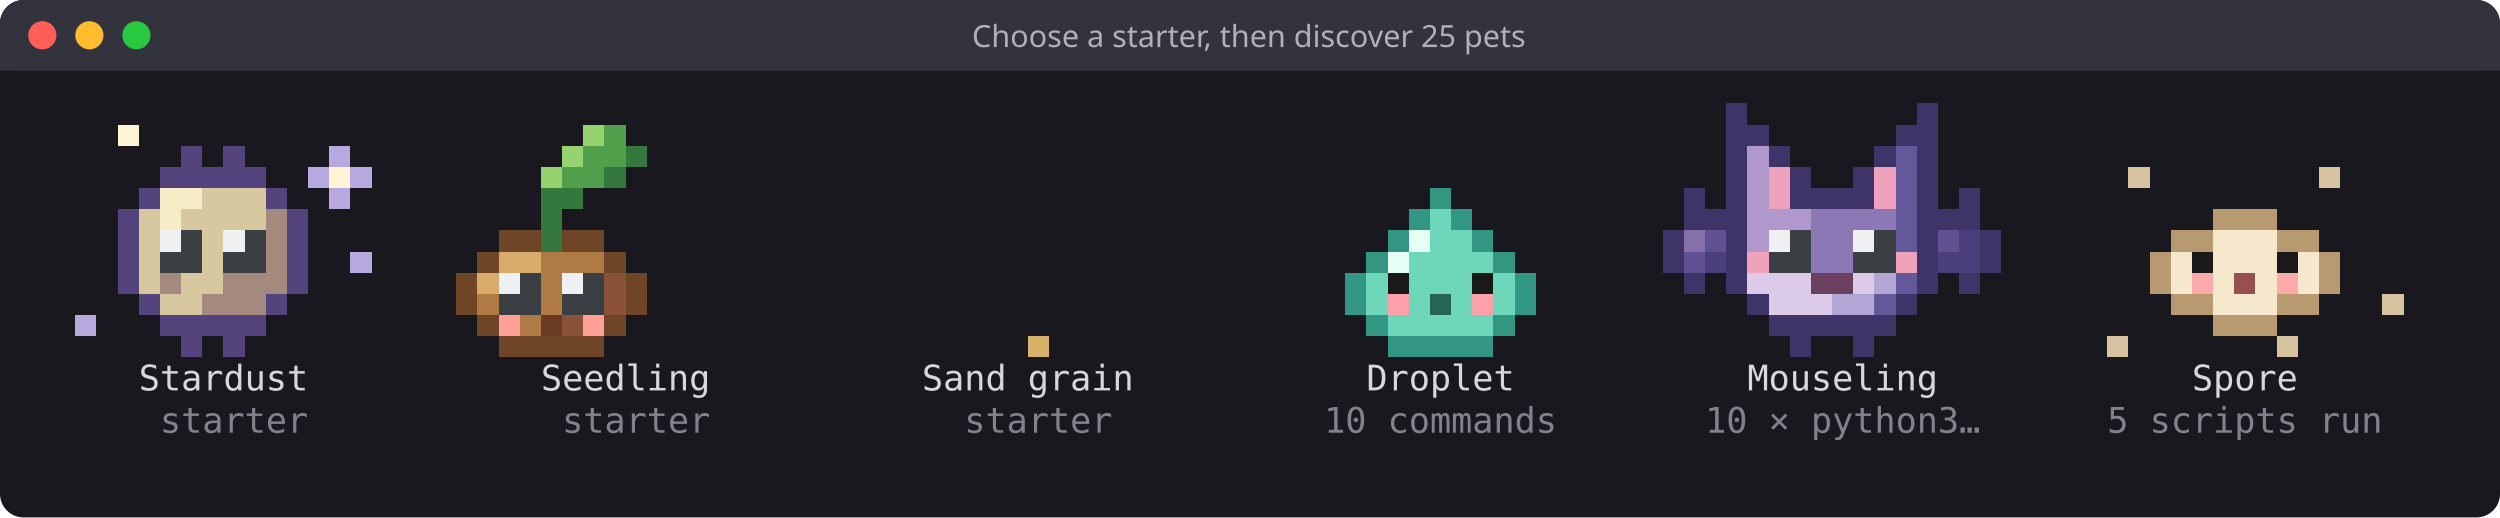
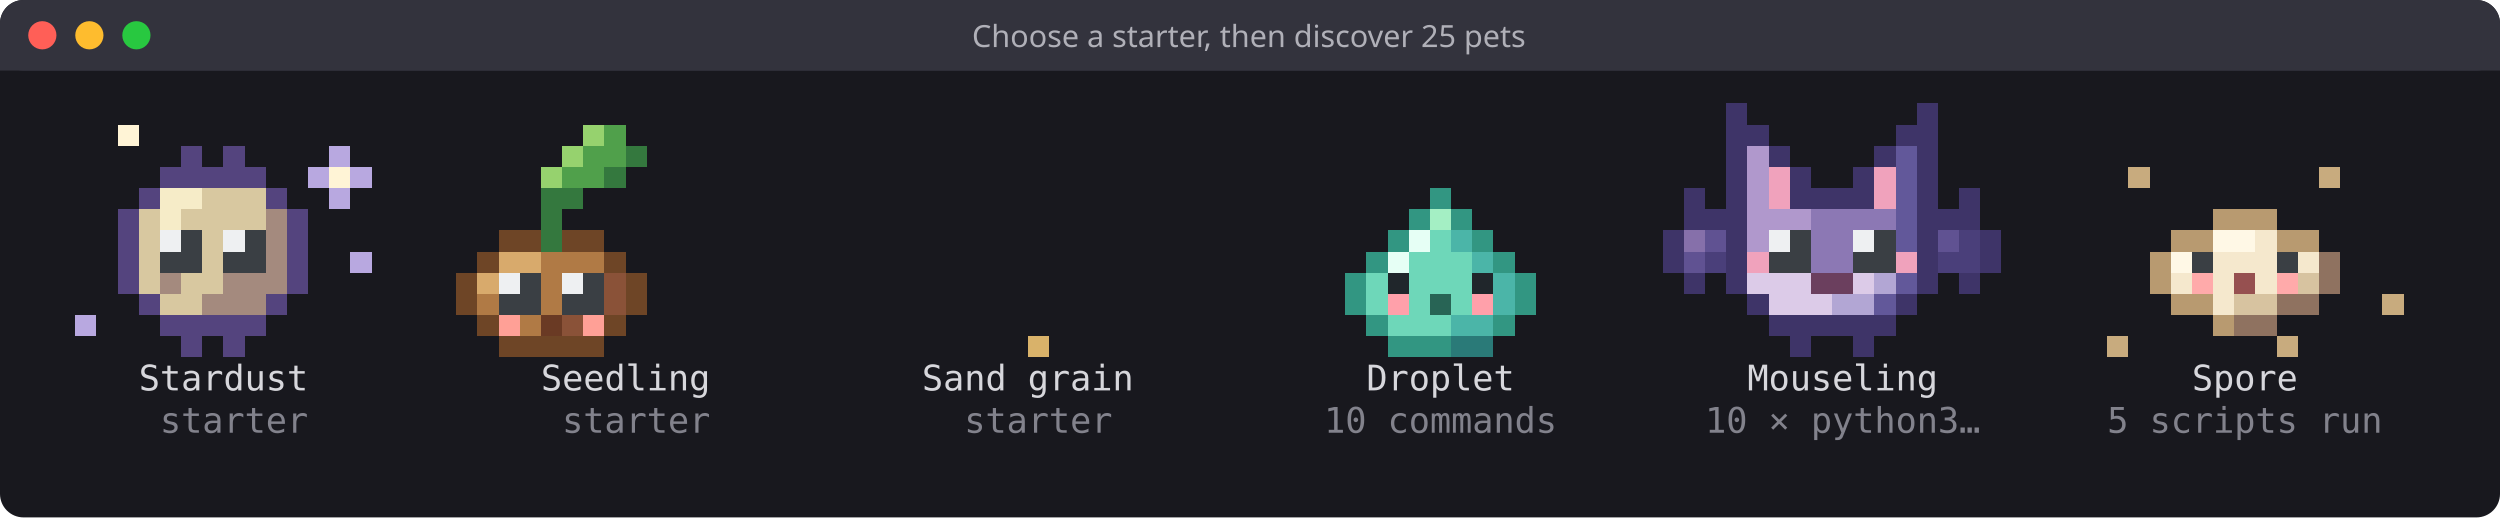
<svg xmlns="http://www.w3.org/2000/svg" width="1063" height="220" viewBox="0 0 1063 220">
  <rect width="1063" height="220" rx="10" fill="#18181e" />
  <rect width="1063" height="30" rx="10" fill="#33333d" />
  <rect y="20" width="1063" height="10" fill="#33333d" />
  <circle cx="18" cy="15" r="6" fill="#ff5f57" />
  <circle cx="38" cy="15" r="6" fill="#febc2e" />
  <circle cx="58" cy="15" r="6" fill="#28c840" />
  <text x="531" y="20" fill="#b0b0b8" font-family="sans-serif" font-size="13" text-anchor="middle">Choose a starter, then discover 25 pets</text>
  <g shape-rendering="crispEdges">
    <rect x="50" y="53" width="9" height="9" fill="#fff4d6" />
    <rect x="248" y="53" width="9" height="9" fill="#96d26e" />
    <rect x="257" y="53" width="9" height="9" fill="#50a04b" />
    <rect x="734" y="44" width="9" height="18" fill="#3e3468" />
    <rect x="734" y="44" width="9" height="9" fill="#3e3468" />
    <rect x="743" y="53" width="9" height="9" fill="#3e3468" />
    <rect x="806" y="53" width="9" height="9" fill="#3e3468" />
    <rect x="815" y="44" width="9" height="18" fill="#3e3468" />
    <rect x="815" y="44" width="9" height="9" fill="#3e3468" />
    <rect x="68" y="71" width="9" height="9" fill="#54447e" />
    <rect x="77" y="62" width="9" height="18" fill="#54447e" />
    <rect x="77" y="62" width="9" height="9" fill="#54447e" />
    <rect x="86" y="71" width="9" height="9" fill="#54447e" />
    <rect x="95" y="62" width="9" height="18" fill="#54447e" />
    <rect x="95" y="62" width="9" height="9" fill="#54447e" />
    <rect x="104" y="71" width="9" height="9" fill="#54447e" />
    <rect x="131" y="71" width="9" height="9" fill="#b8a8e0" />
    <rect x="140" y="62" width="9" height="18" fill="#fff4d6" />
    <rect x="140" y="62" width="9" height="9" fill="#b8a8e0" />
    <rect x="149" y="71" width="9" height="9" fill="#b8a8e0" />
    <rect x="230" y="71" width="9" height="9" fill="#96d26e" />
    <rect x="239" y="62" width="9" height="18" fill="#50a04b" />
    <rect x="239" y="62" width="9" height="9" fill="#96d26e" />
    <rect x="248" y="62" width="9" height="18" fill="#50a04b" />
    <rect x="248" y="62" width="9" height="9" fill="#50a04b" />
    <rect x="257" y="62" width="9" height="18" fill="#34783e" />
    <rect x="257" y="62" width="9" height="9" fill="#50a04b" />
    <rect x="266" y="62" width="9" height="9" fill="#34783e" />
    <rect x="734" y="62" width="9" height="18" fill="#3e3468" />
    <rect x="734" y="62" width="9" height="9" fill="#3e3468" />
    <rect x="743" y="62" width="9" height="18" fill="#b098cc" />
    <rect x="743" y="62" width="9" height="9" fill="#b098cc" />
    <rect x="752" y="62" width="9" height="18" fill="#f0a2bc" />
    <rect x="752" y="62" width="9" height="9" fill="#3e3468" />
    <rect x="761" y="71" width="9" height="9" fill="#3e3468" />
    <rect x="788" y="71" width="9" height="9" fill="#3e3468" />
    <rect x="797" y="62" width="9" height="18" fill="#f0a2bc" />
    <rect x="797" y="62" width="9" height="9" fill="#3e3468" />
    <rect x="806" y="62" width="9" height="18" fill="#62589a" />
    <rect x="806" y="62" width="9" height="9" fill="#62589a" />
    <rect x="815" y="62" width="9" height="18" fill="#3e3468" />
    <rect x="815" y="62" width="9" height="9" fill="#3e3468" />
-     <rect x="905" y="71" width="9" height="9" fill="#d7c3a0" />
-     <rect x="986" y="71" width="9" height="9" fill="#d7c3a0" />
+     <rect x="905" y="71" width="9" height="9" fill="#c8ab7e" />
+     <rect x="986" y="71" width="9" height="9" fill="#c8ab7e" />
    <rect x="50" y="89" width="9" height="9" fill="#54447e" />
    <rect x="59" y="80" width="9" height="18" fill="#d8c8a0" />
    <rect x="59" y="80" width="9" height="9" fill="#54447e" />
    <rect x="68" y="80" width="9" height="18" fill="#f6ecc8" />
    <rect x="68" y="80" width="9" height="9" fill="#f6ecc8" />
    <rect x="77" y="80" width="9" height="18" fill="#d8c8a0" />
    <rect x="77" y="80" width="9" height="9" fill="#f6ecc8" />
    <rect x="86" y="80" width="9" height="18" fill="#d8c8a0" />
    <rect x="86" y="80" width="9" height="9" fill="#d8c8a0" />
    <rect x="95" y="80" width="9" height="18" fill="#d8c8a0" />
    <rect x="95" y="80" width="9" height="9" fill="#d8c8a0" />
    <rect x="104" y="80" width="9" height="18" fill="#d8c8a0" />
    <rect x="104" y="80" width="9" height="9" fill="#d8c8a0" />
    <rect x="113" y="80" width="9" height="18" fill="#a48a7e" />
    <rect x="113" y="80" width="9" height="9" fill="#54447e" />
    <rect x="122" y="89" width="9" height="9" fill="#54447e" />
    <rect x="140" y="80" width="9" height="9" fill="#b8a8e0" />
    <rect x="230" y="80" width="9" height="18" fill="#34783e" />
    <rect x="230" y="80" width="9" height="9" fill="#34783e" />
    <rect x="239" y="80" width="9" height="9" fill="#34783e" />
    <rect x="599" y="89" width="9" height="9" fill="#329682" />
-     <rect x="608" y="80" width="9" height="18" fill="#6ed7b9" />
+     <rect x="608" y="80" width="9" height="18" fill="#a4efc4" />
    <rect x="608" y="80" width="9" height="9" fill="#329682" />
    <rect x="617" y="89" width="9" height="9" fill="#329682" />
    <rect x="716" y="80" width="9" height="18" fill="#3e3468" />
    <rect x="716" y="80" width="9" height="9" fill="#3e3468" />
    <rect x="725" y="89" width="9" height="9" fill="#3e3468" />
    <rect x="734" y="80" width="9" height="18" fill="#3e3468" />
    <rect x="734" y="80" width="9" height="9" fill="#3e3468" />
    <rect x="743" y="80" width="9" height="18" fill="#b098cc" />
    <rect x="743" y="80" width="9" height="9" fill="#b098cc" />
    <rect x="752" y="80" width="9" height="18" fill="#b098cc" />
    <rect x="752" y="80" width="9" height="9" fill="#f0a2bc" />
    <rect x="761" y="80" width="9" height="18" fill="#b098cc" />
    <rect x="761" y="80" width="9" height="9" fill="#3e3468" />
    <rect x="770" y="80" width="9" height="18" fill="#8c78b4" />
    <rect x="770" y="80" width="9" height="9" fill="#3e3468" />
    <rect x="779" y="80" width="9" height="18" fill="#8c78b4" />
    <rect x="779" y="80" width="9" height="9" fill="#3e3468" />
    <rect x="788" y="80" width="9" height="18" fill="#8c78b4" />
    <rect x="788" y="80" width="9" height="9" fill="#3e3468" />
    <rect x="797" y="80" width="9" height="18" fill="#8c78b4" />
    <rect x="797" y="80" width="9" height="9" fill="#f0a2bc" />
    <rect x="806" y="80" width="9" height="18" fill="#62589a" />
    <rect x="806" y="80" width="9" height="9" fill="#62589a" />
    <rect x="815" y="80" width="9" height="18" fill="#3e3468" />
    <rect x="815" y="80" width="9" height="9" fill="#3e3468" />
    <rect x="824" y="89" width="9" height="9" fill="#3e3468" />
    <rect x="833" y="80" width="9" height="18" fill="#3e3468" />
    <rect x="833" y="80" width="9" height="9" fill="#3e3468" />
    <rect x="941" y="89" width="9" height="9" fill="#b89a70" />
    <rect x="950" y="89" width="9" height="9" fill="#b89a70" />
    <rect x="959" y="89" width="9" height="9" fill="#b89a70" />
    <rect x="50" y="98" width="9" height="18" fill="#54447e" />
    <rect x="50" y="98" width="9" height="9" fill="#54447e" />
    <rect x="59" y="98" width="9" height="18" fill="#d8c8a0" />
    <rect x="59" y="98" width="9" height="9" fill="#d8c8a0" />
    <rect x="68" y="98" width="9" height="18" fill="#3a3f44" />
    <rect x="68" y="98" width="9" height="9" fill="#eef0f2" />
    <rect x="77" y="98" width="9" height="18" fill="#3a3f44" />
    <rect x="77" y="98" width="9" height="9" fill="#3a3f44" />
    <rect x="86" y="98" width="9" height="18" fill="#d8c8a0" />
    <rect x="86" y="98" width="9" height="9" fill="#d8c8a0" />
    <rect x="95" y="98" width="9" height="18" fill="#3a3f44" />
    <rect x="95" y="98" width="9" height="9" fill="#eef0f2" />
    <rect x="104" y="98" width="9" height="18" fill="#3a3f44" />
    <rect x="104" y="98" width="9" height="9" fill="#3a3f44" />
    <rect x="113" y="98" width="9" height="18" fill="#a48a7e" />
    <rect x="113" y="98" width="9" height="9" fill="#a48a7e" />
    <rect x="122" y="98" width="9" height="18" fill="#54447e" />
    <rect x="122" y="98" width="9" height="9" fill="#54447e" />
    <rect x="149" y="107" width="9" height="9" fill="#b8a8e0" />
    <rect x="203" y="107" width="9" height="9" fill="#6e4526" />
    <rect x="212" y="98" width="9" height="18" fill="#d8aa6c" />
    <rect x="212" y="98" width="9" height="9" fill="#6e4526" />
    <rect x="221" y="98" width="9" height="18" fill="#d8aa6c" />
    <rect x="221" y="98" width="9" height="9" fill="#6e4526" />
    <rect x="230" y="98" width="9" height="18" fill="#b07a45" />
    <rect x="230" y="98" width="9" height="9" fill="#34783e" />
    <rect x="239" y="98" width="9" height="18" fill="#b07a45" />
    <rect x="239" y="98" width="9" height="9" fill="#6e4526" />
    <rect x="248" y="98" width="9" height="18" fill="#b07a45" />
    <rect x="248" y="98" width="9" height="9" fill="#6e4526" />
    <rect x="257" y="107" width="9" height="9" fill="#6e4526" />
    <rect x="581" y="107" width="9" height="9" fill="#329682" />
    <rect x="590" y="98" width="9" height="18" fill="#e6fff5" />
    <rect x="590" y="98" width="9" height="9" fill="#329682" />
    <rect x="599" y="98" width="9" height="18" fill="#6ed7b9" />
    <rect x="599" y="98" width="9" height="9" fill="#e6fff5" />
    <rect x="608" y="98" width="9" height="18" fill="#6ed7b9" />
    <rect x="608" y="98" width="9" height="9" fill="#6ed7b9" />
    <rect x="617" y="98" width="9" height="18" fill="#6ed7b9" />
-     <rect x="617" y="98" width="9" height="9" fill="#6ed7b9" />
-     <rect x="626" y="98" width="9" height="18" fill="#6ed7b9" />
+     <rect x="617" y="98" width="9" height="9" fill="#4bb5a8" />
+     <rect x="626" y="98" width="9" height="18" fill="#4bb5a8" />
    <rect x="626" y="98" width="9" height="9" fill="#329682" />
    <rect x="635" y="107" width="9" height="9" fill="#329682" />
    <rect x="707" y="98" width="9" height="18" fill="#3e3468" />
    <rect x="707" y="98" width="9" height="9" fill="#3e3468" />
    <rect x="716" y="98" width="9" height="18" fill="#605292" />
    <rect x="716" y="98" width="9" height="9" fill="#8670aa" />
    <rect x="725" y="98" width="9" height="18" fill="#4a3f7a" />
    <rect x="725" y="98" width="9" height="9" fill="#605292" />
    <rect x="734" y="98" width="9" height="18" fill="#3e3468" />
    <rect x="734" y="98" width="9" height="9" fill="#3e3468" />
    <rect x="743" y="98" width="9" height="18" fill="#f0a2bc" />
    <rect x="743" y="98" width="9" height="9" fill="#b098cc" />
    <rect x="752" y="98" width="9" height="18" fill="#3a3f44" />
    <rect x="752" y="98" width="9" height="9" fill="#eef0f2" />
    <rect x="761" y="98" width="9" height="18" fill="#3a3f44" />
    <rect x="761" y="98" width="9" height="9" fill="#3a3f44" />
    <rect x="770" y="98" width="9" height="18" fill="#8c78b4" />
    <rect x="770" y="98" width="9" height="9" fill="#8c78b4" />
    <rect x="779" y="98" width="9" height="18" fill="#8c78b4" />
    <rect x="779" y="98" width="9" height="9" fill="#8c78b4" />
    <rect x="788" y="98" width="9" height="18" fill="#3a3f44" />
    <rect x="788" y="98" width="9" height="9" fill="#eef0f2" />
    <rect x="797" y="98" width="9" height="18" fill="#3a3f44" />
    <rect x="797" y="98" width="9" height="9" fill="#3a3f44" />
    <rect x="806" y="98" width="9" height="18" fill="#f0a2bc" />
    <rect x="806" y="98" width="9" height="9" fill="#62589a" />
    <rect x="815" y="98" width="9" height="18" fill="#3e3468" />
    <rect x="815" y="98" width="9" height="9" fill="#3e3468" />
    <rect x="824" y="98" width="9" height="18" fill="#4a3f7a" />
    <rect x="824" y="98" width="9" height="9" fill="#605292" />
    <rect x="833" y="98" width="9" height="18" fill="#4a3f7a" />
    <rect x="833" y="98" width="9" height="9" fill="#4a3f7a" />
    <rect x="842" y="98" width="9" height="18" fill="#3e3468" />
    <rect x="842" y="98" width="9" height="9" fill="#3e3468" />
    <rect x="914" y="107" width="9" height="9" fill="#b89a70" />
-     <rect x="923" y="98" width="9" height="18" fill="#f5e8cd" />
+     <rect x="923" y="98" width="9" height="18" fill="#fff8e6" />
    <rect x="923" y="98" width="9" height="9" fill="#b89a70" />
-     <rect x="932" y="98" width="9" height="18" fill="#191919" />
+     <rect x="932" y="98" width="9" height="18" fill="#3a3f44" />
    <rect x="932" y="98" width="9" height="9" fill="#b89a70" />
    <rect x="941" y="98" width="9" height="18" fill="#f5e8cd" />
-     <rect x="941" y="98" width="9" height="9" fill="#f5e8cd" />
+     <rect x="941" y="98" width="9" height="9" fill="#fff8e6" />
    <rect x="950" y="98" width="9" height="18" fill="#f5e8cd" />
-     <rect x="950" y="98" width="9" height="9" fill="#f5e8cd" />
+     <rect x="950" y="98" width="9" height="9" fill="#fff8e6" />
    <rect x="959" y="98" width="9" height="18" fill="#f5e8cd" />
    <rect x="959" y="98" width="9" height="9" fill="#f5e8cd" />
-     <rect x="968" y="98" width="9" height="18" fill="#191919" />
+     <rect x="968" y="98" width="9" height="18" fill="#3a3f44" />
    <rect x="968" y="98" width="9" height="9" fill="#b89a70" />
    <rect x="977" y="98" width="9" height="18" fill="#f5e8cd" />
    <rect x="977" y="98" width="9" height="9" fill="#b89a70" />
-     <rect x="986" y="107" width="9" height="9" fill="#b89a70" />
+     <rect x="986" y="107" width="9" height="9" fill="#8f7260" />
    <rect x="50" y="116" width="9" height="9" fill="#54447e" />
    <rect x="59" y="116" width="9" height="18" fill="#54447e" />
    <rect x="59" y="116" width="9" height="9" fill="#d8c8a0" />
    <rect x="68" y="116" width="9" height="18" fill="#d8c8a0" />
    <rect x="68" y="116" width="9" height="9" fill="#a48a7e" />
    <rect x="77" y="116" width="9" height="18" fill="#d8c8a0" />
    <rect x="77" y="116" width="9" height="9" fill="#d8c8a0" />
    <rect x="86" y="116" width="9" height="18" fill="#a48a7e" />
    <rect x="86" y="116" width="9" height="9" fill="#d8c8a0" />
    <rect x="95" y="116" width="9" height="18" fill="#a48a7e" />
    <rect x="95" y="116" width="9" height="9" fill="#a48a7e" />
    <rect x="104" y="116" width="9" height="18" fill="#a48a7e" />
    <rect x="104" y="116" width="9" height="9" fill="#a48a7e" />
    <rect x="113" y="116" width="9" height="18" fill="#54447e" />
    <rect x="113" y="116" width="9" height="9" fill="#a48a7e" />
    <rect x="122" y="116" width="9" height="9" fill="#54447e" />
    <rect x="194" y="116" width="9" height="18" fill="#6e4526" />
    <rect x="194" y="116" width="9" height="9" fill="#6e4526" />
    <rect x="203" y="116" width="9" height="18" fill="#b07a45" />
    <rect x="203" y="116" width="9" height="9" fill="#d8aa6c" />
    <rect x="212" y="116" width="9" height="18" fill="#3a3f44" />
    <rect x="212" y="116" width="9" height="9" fill="#eef0f2" />
    <rect x="221" y="116" width="9" height="18" fill="#3a3f44" />
    <rect x="221" y="116" width="9" height="9" fill="#3a3f44" />
    <rect x="230" y="116" width="9" height="18" fill="#b07a45" />
    <rect x="230" y="116" width="9" height="9" fill="#b07a45" />
    <rect x="239" y="116" width="9" height="18" fill="#3a3f44" />
    <rect x="239" y="116" width="9" height="9" fill="#eef0f2" />
    <rect x="248" y="116" width="9" height="18" fill="#3a3f44" />
    <rect x="248" y="116" width="9" height="9" fill="#3a3f44" />
    <rect x="257" y="116" width="9" height="18" fill="#8a5238" />
    <rect x="257" y="116" width="9" height="9" fill="#8a5238" />
    <rect x="266" y="116" width="9" height="18" fill="#6e4526" />
    <rect x="266" y="116" width="9" height="9" fill="#6e4526" />
    <rect x="572" y="116" width="9" height="18" fill="#329682" />
    <rect x="572" y="116" width="9" height="9" fill="#329682" />
    <rect x="581" y="116" width="9" height="18" fill="#6ed7b9" />
    <rect x="581" y="116" width="9" height="9" fill="#6ed7b9" />
    <rect x="590" y="116" width="9" height="18" fill="#ffa0aa" />
-     <rect x="590" y="116" width="9" height="9" fill="#191919" />
+     <rect x="590" y="116" width="9" height="9" fill="#20262b" />
    <rect x="599" y="116" width="9" height="18" fill="#6ed7b9" />
    <rect x="599" y="116" width="9" height="9" fill="#6ed7b9" />
    <rect x="608" y="116" width="9" height="18" fill="#286455" />
    <rect x="608" y="116" width="9" height="9" fill="#6ed7b9" />
    <rect x="617" y="116" width="9" height="18" fill="#6ed7b9" />
    <rect x="617" y="116" width="9" height="9" fill="#6ed7b9" />
    <rect x="626" y="116" width="9" height="18" fill="#ffa0aa" />
-     <rect x="626" y="116" width="9" height="9" fill="#191919" />
-     <rect x="635" y="116" width="9" height="18" fill="#6ed7b9" />
-     <rect x="635" y="116" width="9" height="9" fill="#6ed7b9" />
+     <rect x="626" y="116" width="9" height="9" fill="#20262b" />
+     <rect x="635" y="116" width="9" height="18" fill="#4bb5a8" />
+     <rect x="635" y="116" width="9" height="9" fill="#4bb5a8" />
    <rect x="644" y="116" width="9" height="18" fill="#329682" />
    <rect x="644" y="116" width="9" height="9" fill="#329682" />
    <rect x="716" y="116" width="9" height="9" fill="#3e3468" />
    <rect x="734" y="116" width="9" height="9" fill="#3e3468" />
    <rect x="743" y="116" width="9" height="18" fill="#3e3468" />
    <rect x="743" y="116" width="9" height="9" fill="#dccbe8" />
    <rect x="752" y="116" width="9" height="18" fill="#dccbe8" />
    <rect x="752" y="116" width="9" height="9" fill="#dccbe8" />
    <rect x="761" y="116" width="9" height="18" fill="#dccbe8" />
    <rect x="761" y="116" width="9" height="9" fill="#dccbe8" />
    <rect x="770" y="116" width="9" height="18" fill="#dccbe8" />
    <rect x="770" y="116" width="9" height="9" fill="#6b3f5e" />
    <rect x="779" y="116" width="9" height="18" fill="#b2a6d4" />
    <rect x="779" y="116" width="9" height="9" fill="#6b3f5e" />
    <rect x="788" y="116" width="9" height="18" fill="#b2a6d4" />
    <rect x="788" y="116" width="9" height="9" fill="#dccbe8" />
    <rect x="797" y="116" width="9" height="18" fill="#62589a" />
    <rect x="797" y="116" width="9" height="9" fill="#b2a6d4" />
    <rect x="806" y="116" width="9" height="18" fill="#3e3468" />
    <rect x="806" y="116" width="9" height="9" fill="#62589a" />
    <rect x="815" y="116" width="9" height="9" fill="#3e3468" />
    <rect x="833" y="116" width="9" height="9" fill="#3e3468" />
    <rect x="914" y="116" width="9" height="9" fill="#b89a70" />
    <rect x="923" y="116" width="9" height="18" fill="#b89a70" />
    <rect x="923" y="116" width="9" height="9" fill="#f5e8cd" />
    <rect x="932" y="116" width="9" height="18" fill="#b89a70" />
    <rect x="932" y="116" width="9" height="9" fill="#ffaaaa" />
    <rect x="941" y="116" width="9" height="18" fill="#f5e8cd" />
    <rect x="941" y="116" width="9" height="9" fill="#f5e8cd" />
-     <rect x="950" y="116" width="9" height="18" fill="#f5e8cd" />
+     <rect x="950" y="116" width="9" height="18" fill="#d7c3a0" />
    <rect x="950" y="116" width="9" height="9" fill="#965050" />
-     <rect x="959" y="116" width="9" height="18" fill="#f5e8cd" />
+     <rect x="959" y="116" width="9" height="18" fill="#d7c3a0" />
    <rect x="959" y="116" width="9" height="9" fill="#f5e8cd" />
-     <rect x="968" y="116" width="9" height="18" fill="#b89a70" />
+     <rect x="968" y="116" width="9" height="18" fill="#8f7260" />
    <rect x="968" y="116" width="9" height="9" fill="#ffaaaa" />
-     <rect x="977" y="116" width="9" height="18" fill="#b89a70" />
-     <rect x="977" y="116" width="9" height="9" fill="#f5e8cd" />
-     <rect x="986" y="116" width="9" height="9" fill="#b89a70" />
-     <rect x="1013" y="125" width="9" height="9" fill="#d7c3a0" />
+     <rect x="977" y="116" width="9" height="18" fill="#8f7260" />
+     <rect x="977" y="116" width="9" height="9" fill="#d7c3a0" />
+     <rect x="986" y="116" width="9" height="9" fill="#8f7260" />
+     <rect x="1013" y="125" width="9" height="9" fill="#c8ab7e" />
    <rect x="32" y="134" width="9" height="9" fill="#b8a8e0" />
    <rect x="68" y="134" width="9" height="9" fill="#54447e" />
    <rect x="77" y="134" width="9" height="18" fill="#54447e" />
    <rect x="77" y="134" width="9" height="9" fill="#54447e" />
    <rect x="86" y="134" width="9" height="9" fill="#54447e" />
    <rect x="95" y="134" width="9" height="18" fill="#54447e" />
    <rect x="95" y="134" width="9" height="9" fill="#54447e" />
    <rect x="104" y="134" width="9" height="9" fill="#54447e" />
    <rect x="203" y="134" width="9" height="9" fill="#6e4526" />
    <rect x="212" y="134" width="9" height="18" fill="#6e4526" />
    <rect x="212" y="134" width="9" height="9" fill="#ffa096" />
    <rect x="221" y="134" width="9" height="18" fill="#6e4526" />
    <rect x="221" y="134" width="9" height="9" fill="#b07a45" />
    <rect x="230" y="134" width="9" height="18" fill="#6e4526" />
    <rect x="230" y="134" width="9" height="9" fill="#6a3a24" />
    <rect x="239" y="134" width="9" height="18" fill="#6e4526" />
    <rect x="239" y="134" width="9" height="9" fill="#8a5238" />
    <rect x="248" y="134" width="9" height="18" fill="#6e4526" />
    <rect x="248" y="134" width="9" height="9" fill="#ffa096" />
    <rect x="257" y="134" width="9" height="9" fill="#6e4526" />
    <rect x="437" y="143" width="9" height="9" fill="#d9b26a" />
    <rect x="581" y="134" width="9" height="9" fill="#329682" />
    <rect x="590" y="134" width="9" height="18" fill="#329682" />
    <rect x="590" y="134" width="9" height="9" fill="#6ed7b9" />
    <rect x="599" y="134" width="9" height="18" fill="#329682" />
    <rect x="599" y="134" width="9" height="9" fill="#6ed7b9" />
    <rect x="608" y="134" width="9" height="18" fill="#329682" />
    <rect x="608" y="134" width="9" height="9" fill="#6ed7b9" />
-     <rect x="617" y="134" width="9" height="18" fill="#329682" />
-     <rect x="617" y="134" width="9" height="9" fill="#6ed7b9" />
-     <rect x="626" y="134" width="9" height="18" fill="#329682" />
-     <rect x="626" y="134" width="9" height="9" fill="#6ed7b9" />
+     <rect x="617" y="134" width="9" height="18" fill="#2a7a78" />
+     <rect x="617" y="134" width="9" height="9" fill="#4bb5a8" />
+     <rect x="626" y="134" width="9" height="18" fill="#2a7a78" />
+     <rect x="626" y="134" width="9" height="9" fill="#4bb5a8" />
    <rect x="635" y="134" width="9" height="9" fill="#329682" />
    <rect x="752" y="134" width="9" height="9" fill="#3e3468" />
    <rect x="761" y="134" width="9" height="18" fill="#3e3468" />
    <rect x="761" y="134" width="9" height="9" fill="#3e3468" />
    <rect x="770" y="134" width="9" height="9" fill="#3e3468" />
    <rect x="779" y="134" width="9" height="9" fill="#3e3468" />
    <rect x="788" y="134" width="9" height="18" fill="#3e3468" />
    <rect x="788" y="134" width="9" height="9" fill="#3e3468" />
    <rect x="797" y="134" width="9" height="9" fill="#3e3468" />
-     <rect x="896" y="143" width="9" height="9" fill="#d7c3a0" />
+     <rect x="896" y="143" width="9" height="9" fill="#c8ab7e" />
    <rect x="941" y="134" width="9" height="9" fill="#b89a70" />
-     <rect x="950" y="134" width="9" height="9" fill="#b89a70" />
-     <rect x="959" y="134" width="9" height="9" fill="#b89a70" />
-     <rect x="968" y="143" width="9" height="9" fill="#d7c3a0" />
+     <rect x="950" y="134" width="9" height="9" fill="#8f7260" />
+     <rect x="959" y="134" width="9" height="9" fill="#8f7260" />
+     <rect x="968" y="143" width="9" height="9" fill="#c8ab7e" />
  </g>
  <g font-family="DejaVu Sans Mono, Menlo, Consolas, monospace" font-size="15">
    <text x="59" y="166" fill="#d7d7dc">S</text>
    <text x="68" y="166" fill="#d7d7dc">t</text>
    <text x="77" y="166" fill="#d7d7dc">a</text>
    <text x="86" y="166" fill="#d7d7dc">r</text>
    <text x="95" y="166" fill="#d7d7dc">d</text>
    <text x="104" y="166" fill="#d7d7dc">u</text>
    <text x="113" y="166" fill="#d7d7dc">s</text>
    <text x="122" y="166" fill="#d7d7dc">t</text>
    <text x="230" y="166" fill="#d7d7dc">S</text>
    <text x="239" y="166" fill="#d7d7dc">e</text>
    <text x="248" y="166" fill="#d7d7dc">e</text>
    <text x="257" y="166" fill="#d7d7dc">d</text>
    <text x="266" y="166" fill="#d7d7dc">l</text>
    <text x="275" y="166" fill="#d7d7dc">i</text>
    <text x="284" y="166" fill="#d7d7dc">n</text>
    <text x="293" y="166" fill="#d7d7dc">g</text>
    <text x="392" y="166" fill="#d7d7dc">S</text>
    <text x="401" y="166" fill="#d7d7dc">a</text>
    <text x="410" y="166" fill="#d7d7dc">n</text>
    <text x="419" y="166" fill="#d7d7dc">d</text>
    <text x="437" y="166" fill="#d7d7dc">g</text>
    <text x="446" y="166" fill="#d7d7dc">r</text>
    <text x="455" y="166" fill="#d7d7dc">a</text>
    <text x="464" y="166" fill="#d7d7dc">i</text>
    <text x="473" y="166" fill="#d7d7dc">n</text>
    <text x="581" y="166" fill="#d7d7dc">D</text>
    <text x="590" y="166" fill="#d7d7dc">r</text>
    <text x="599" y="166" fill="#d7d7dc">o</text>
    <text x="608" y="166" fill="#d7d7dc">p</text>
    <text x="617" y="166" fill="#d7d7dc">l</text>
    <text x="626" y="166" fill="#d7d7dc">e</text>
    <text x="635" y="166" fill="#d7d7dc">t</text>
    <text x="743" y="166" fill="#d7d7dc">M</text>
    <text x="752" y="166" fill="#d7d7dc">o</text>
    <text x="761" y="166" fill="#d7d7dc">u</text>
    <text x="770" y="166" fill="#d7d7dc">s</text>
    <text x="779" y="166" fill="#d7d7dc">e</text>
    <text x="788" y="166" fill="#d7d7dc">l</text>
    <text x="797" y="166" fill="#d7d7dc">i</text>
    <text x="806" y="166" fill="#d7d7dc">n</text>
    <text x="815" y="166" fill="#d7d7dc">g</text>
    <text x="932" y="166" fill="#d7d7dc">S</text>
    <text x="941" y="166" fill="#d7d7dc">p</text>
    <text x="950" y="166" fill="#d7d7dc">o</text>
    <text x="959" y="166" fill="#d7d7dc">r</text>
    <text x="968" y="166" fill="#d7d7dc">e</text>
    <text x="68" y="184" fill="#82828c">s</text>
    <text x="77" y="184" fill="#82828c">t</text>
    <text x="86" y="184" fill="#82828c">a</text>
    <text x="95" y="184" fill="#82828c">r</text>
    <text x="104" y="184" fill="#82828c">t</text>
    <text x="113" y="184" fill="#82828c">e</text>
    <text x="122" y="184" fill="#82828c">r</text>
    <text x="239" y="184" fill="#82828c">s</text>
    <text x="248" y="184" fill="#82828c">t</text>
    <text x="257" y="184" fill="#82828c">a</text>
    <text x="266" y="184" fill="#82828c">r</text>
    <text x="275" y="184" fill="#82828c">t</text>
    <text x="284" y="184" fill="#82828c">e</text>
    <text x="293" y="184" fill="#82828c">r</text>
    <text x="410" y="184" fill="#82828c">s</text>
    <text x="419" y="184" fill="#82828c">t</text>
    <text x="428" y="184" fill="#82828c">a</text>
    <text x="437" y="184" fill="#82828c">r</text>
    <text x="446" y="184" fill="#82828c">t</text>
    <text x="455" y="184" fill="#82828c">e</text>
    <text x="464" y="184" fill="#82828c">r</text>
    <text x="563" y="184" fill="#82828c">1</text>
    <text x="572" y="184" fill="#82828c">0</text>
    <text x="590" y="184" fill="#82828c">c</text>
    <text x="599" y="184" fill="#82828c">o</text>
    <text x="608" y="184" fill="#82828c">m</text>
    <text x="617" y="184" fill="#82828c">m</text>
    <text x="626" y="184" fill="#82828c">a</text>
    <text x="635" y="184" fill="#82828c">n</text>
    <text x="644" y="184" fill="#82828c">d</text>
    <text x="653" y="184" fill="#82828c">s</text>
    <text x="725" y="184" fill="#82828c">1</text>
    <text x="734" y="184" fill="#82828c">0</text>
    <text x="752" y="184" fill="#82828c">×</text>
    <text x="770" y="184" fill="#82828c">p</text>
    <text x="779" y="184" fill="#82828c">y</text>
    <text x="788" y="184" fill="#82828c">t</text>
    <text x="797" y="184" fill="#82828c">h</text>
    <text x="806" y="184" fill="#82828c">o</text>
    <text x="815" y="184" fill="#82828c">n</text>
    <text x="824" y="184" fill="#82828c">3</text>
    <text x="833" y="184" fill="#82828c">…</text>
    <text x="896" y="184" fill="#82828c">5</text>
    <text x="914" y="184" fill="#82828c">s</text>
    <text x="923" y="184" fill="#82828c">c</text>
    <text x="932" y="184" fill="#82828c">r</text>
    <text x="941" y="184" fill="#82828c">i</text>
    <text x="950" y="184" fill="#82828c">p</text>
    <text x="959" y="184" fill="#82828c">t</text>
    <text x="968" y="184" fill="#82828c">s</text>
    <text x="986" y="184" fill="#82828c">r</text>
    <text x="995" y="184" fill="#82828c">u</text>
    <text x="1004" y="184" fill="#82828c">n</text>
  </g>
</svg>
